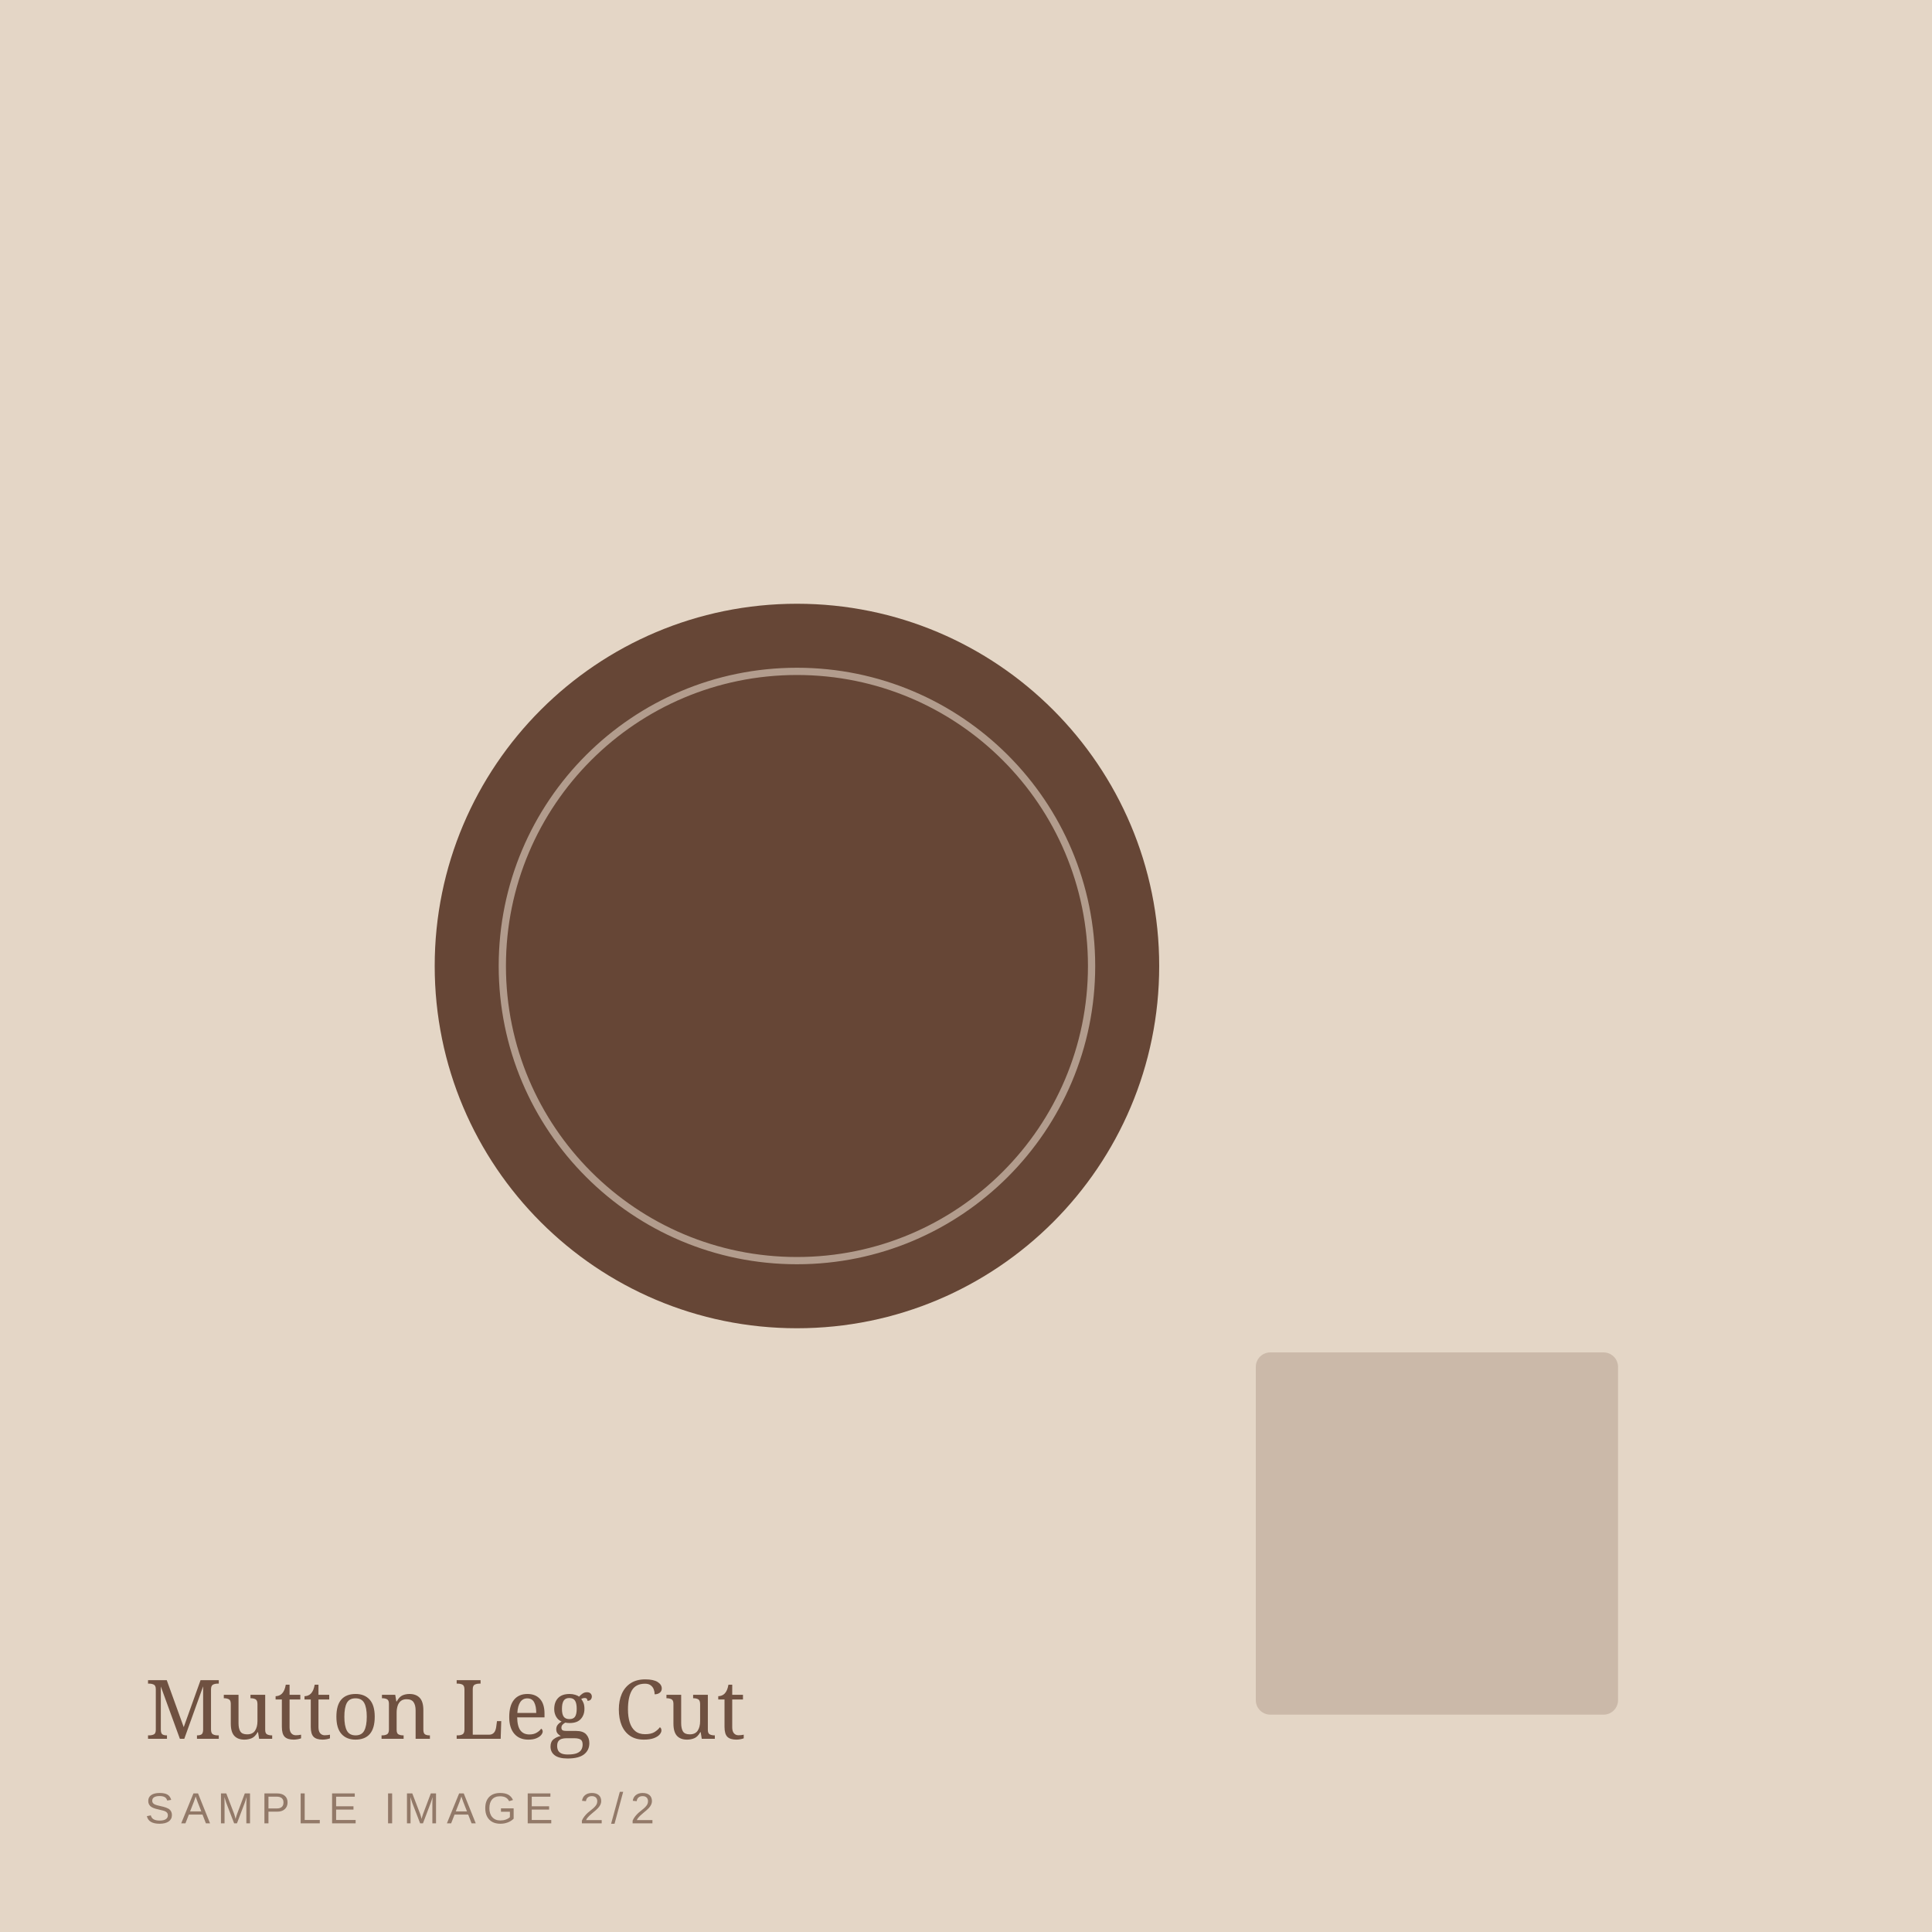
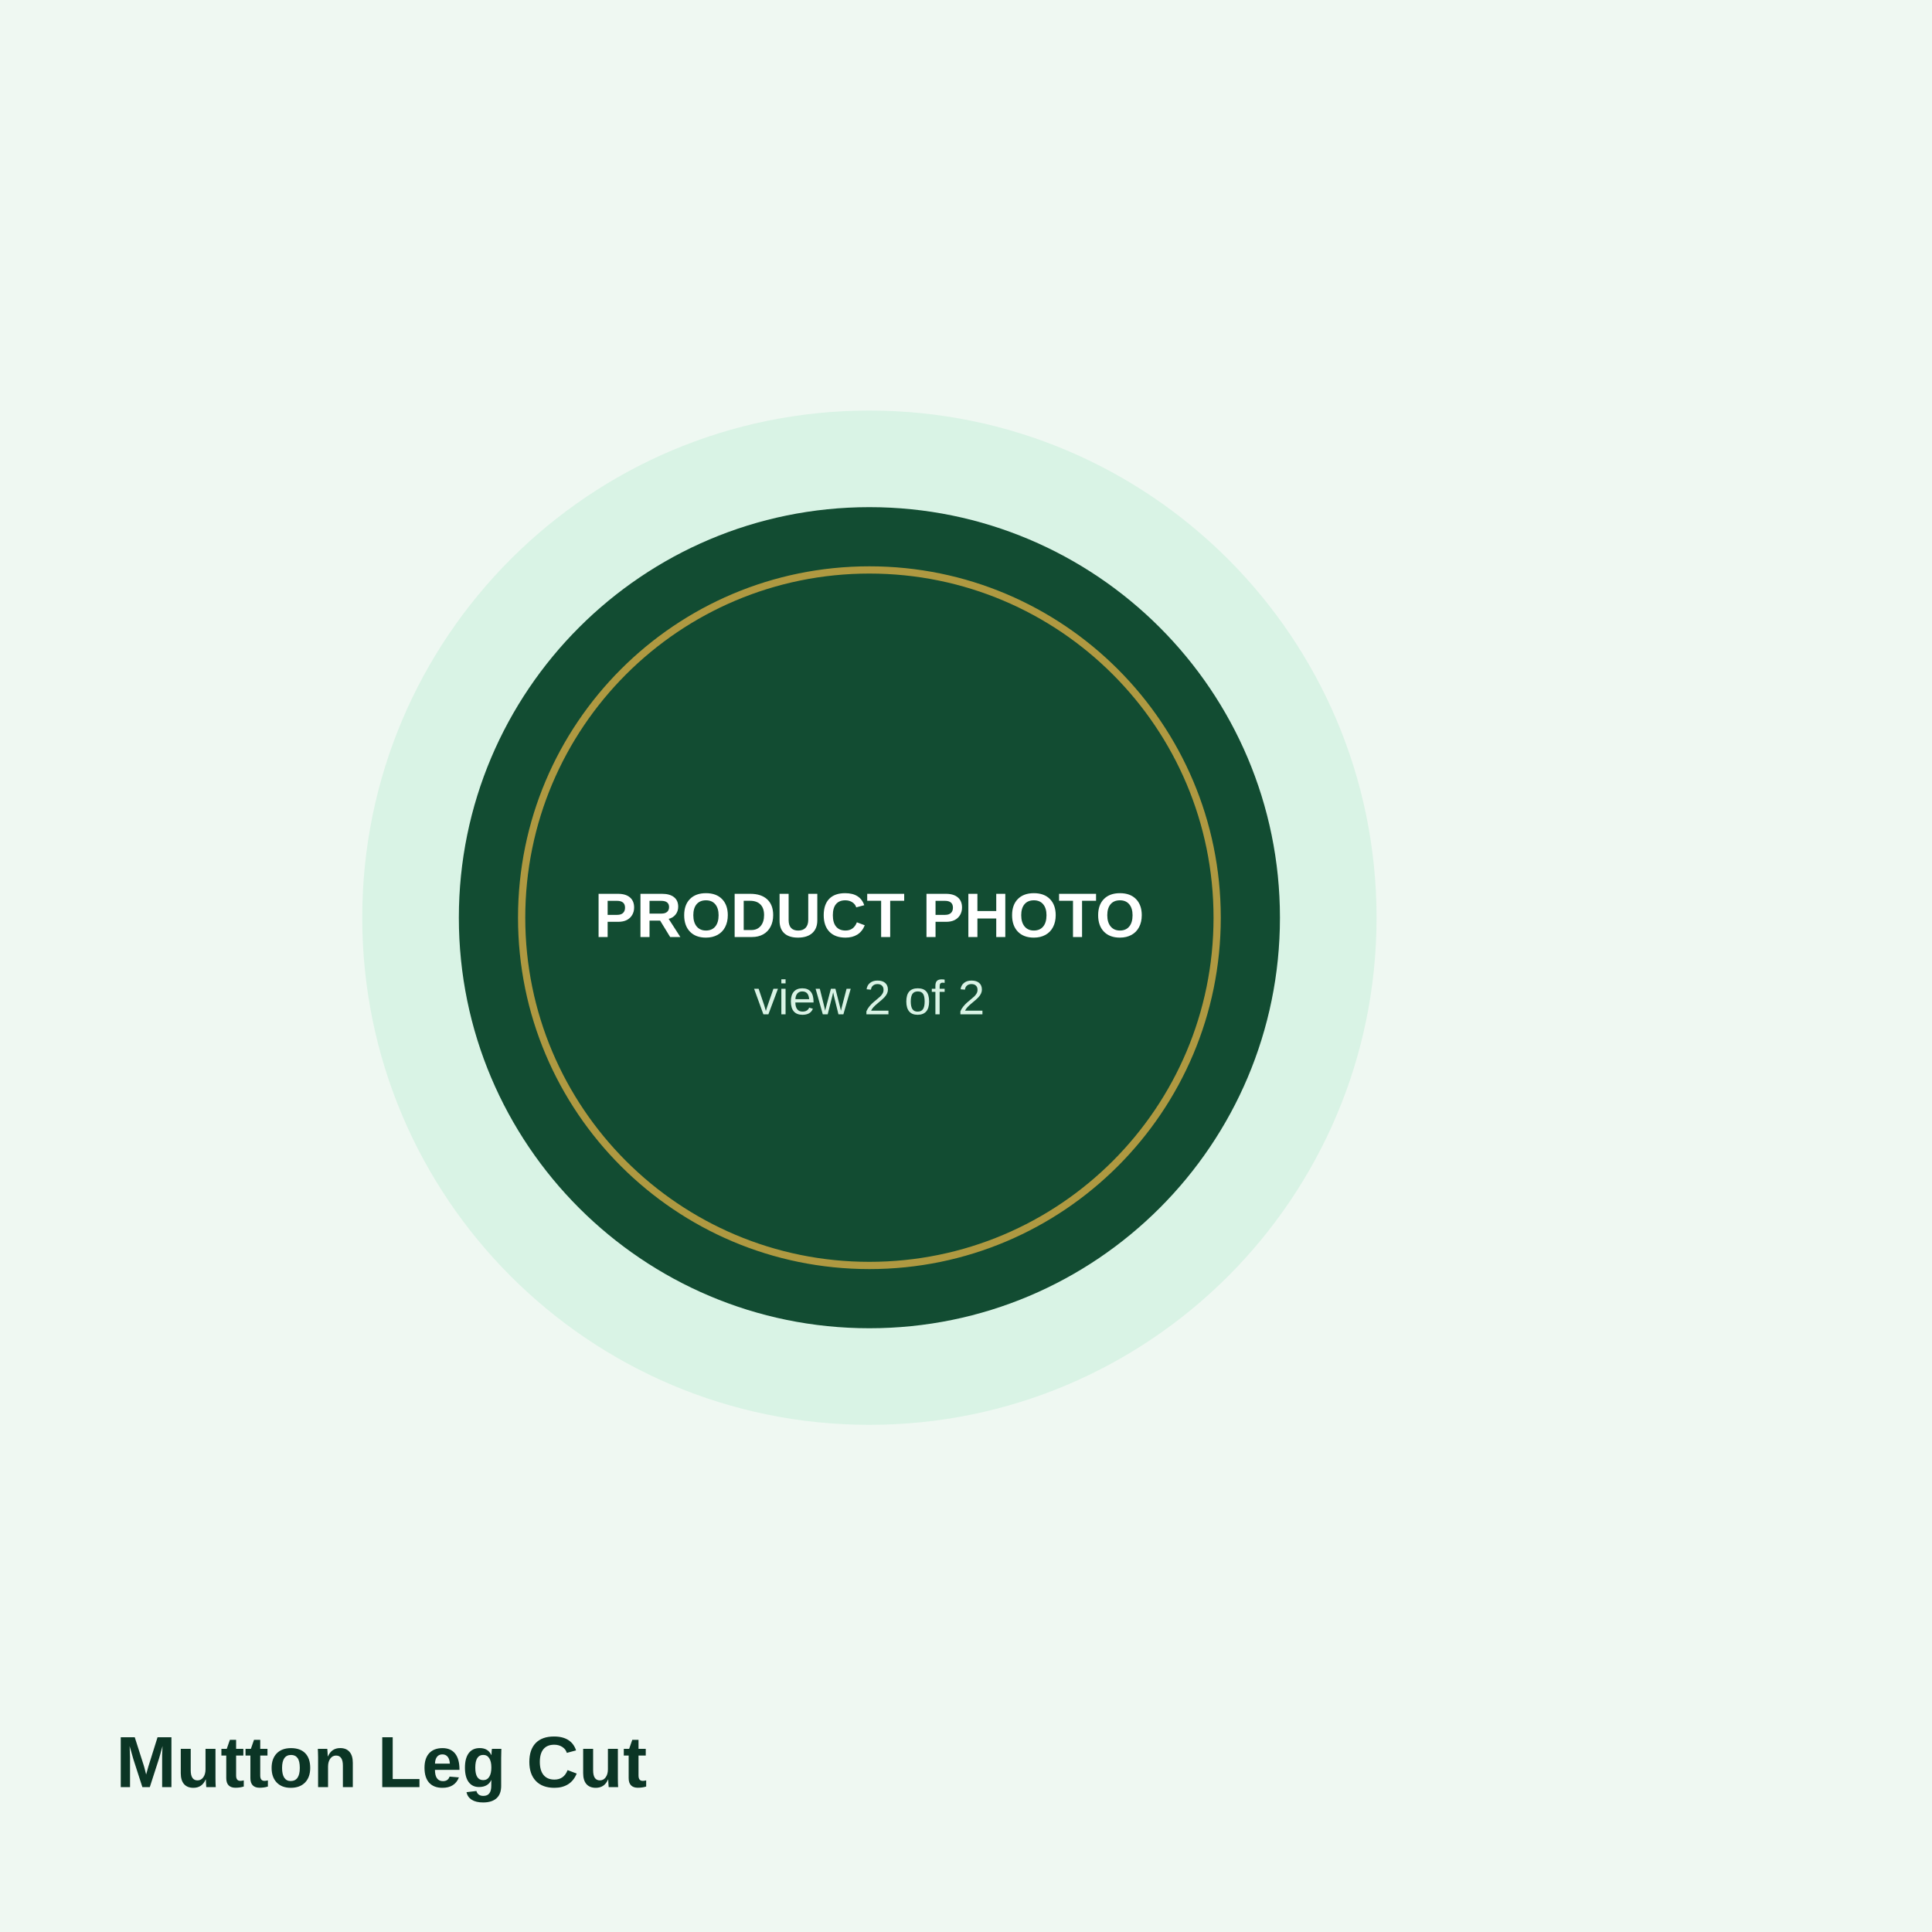
- <svg xmlns="http://www.w3.org/2000/svg" viewBox="0 0 800 800" role="img" aria-label="Mutton Leg Cut">
-   <rect width="800" height="800" fill="#E4D6C6" />
-   <circle cx="330" cy="400" r="150" fill="#5B3A29" opacity="0.92" />
-   <circle cx="330" cy="400" r="122" fill="none" stroke="#E4D6C6" stroke-width="3" opacity="0.6" />
-   <rect x="520" y="560" width="150" height="150" rx="6" fill="#5B3A29" opacity="0.18" />
-   <text x="60" y="720" font-family="Georgia,serif" font-size="34" fill="#5B3A29" opacity="0.85">Mutton Leg Cut</text>
-   <text x="60" y="755" font-family="Arial,sans-serif" font-size="18" letter-spacing="3" fill="#5B3A29" opacity="0.6">SAMPLE IMAGE 2/2</text>
+ <svg xmlns="http://www.w3.org/2000/svg" viewBox="0 0 800 800" role="img" aria-label="Mutton Leg Cut, photo placeholder">
+   <rect width="800" height="800" fill="#EFF8F2" />
+   <circle cx="360" cy="380" r="210" fill="#D9F3E5" />
+   <circle cx="360" cy="380" r="170" fill="#124C32" />
+   <circle cx="360" cy="380" r="144" fill="none" stroke="#D6AD45" stroke-width="3" opacity="0.8" />
+   <text x="360" y="388" text-anchor="middle" font-family="Arial,sans-serif" font-size="26" font-weight="700" fill="#FFFFFF">PRODUCT PHOTO</text>
+   <text x="360" y="420" text-anchor="middle" font-family="Arial,sans-serif" font-size="20" fill="#D9F3E5">view 2 of 2</text>
+   <text x="48" y="740" font-family="Arial,sans-serif" font-size="30" font-weight="700" fill="#0B3525">Mutton Leg Cut</text>
</svg>
